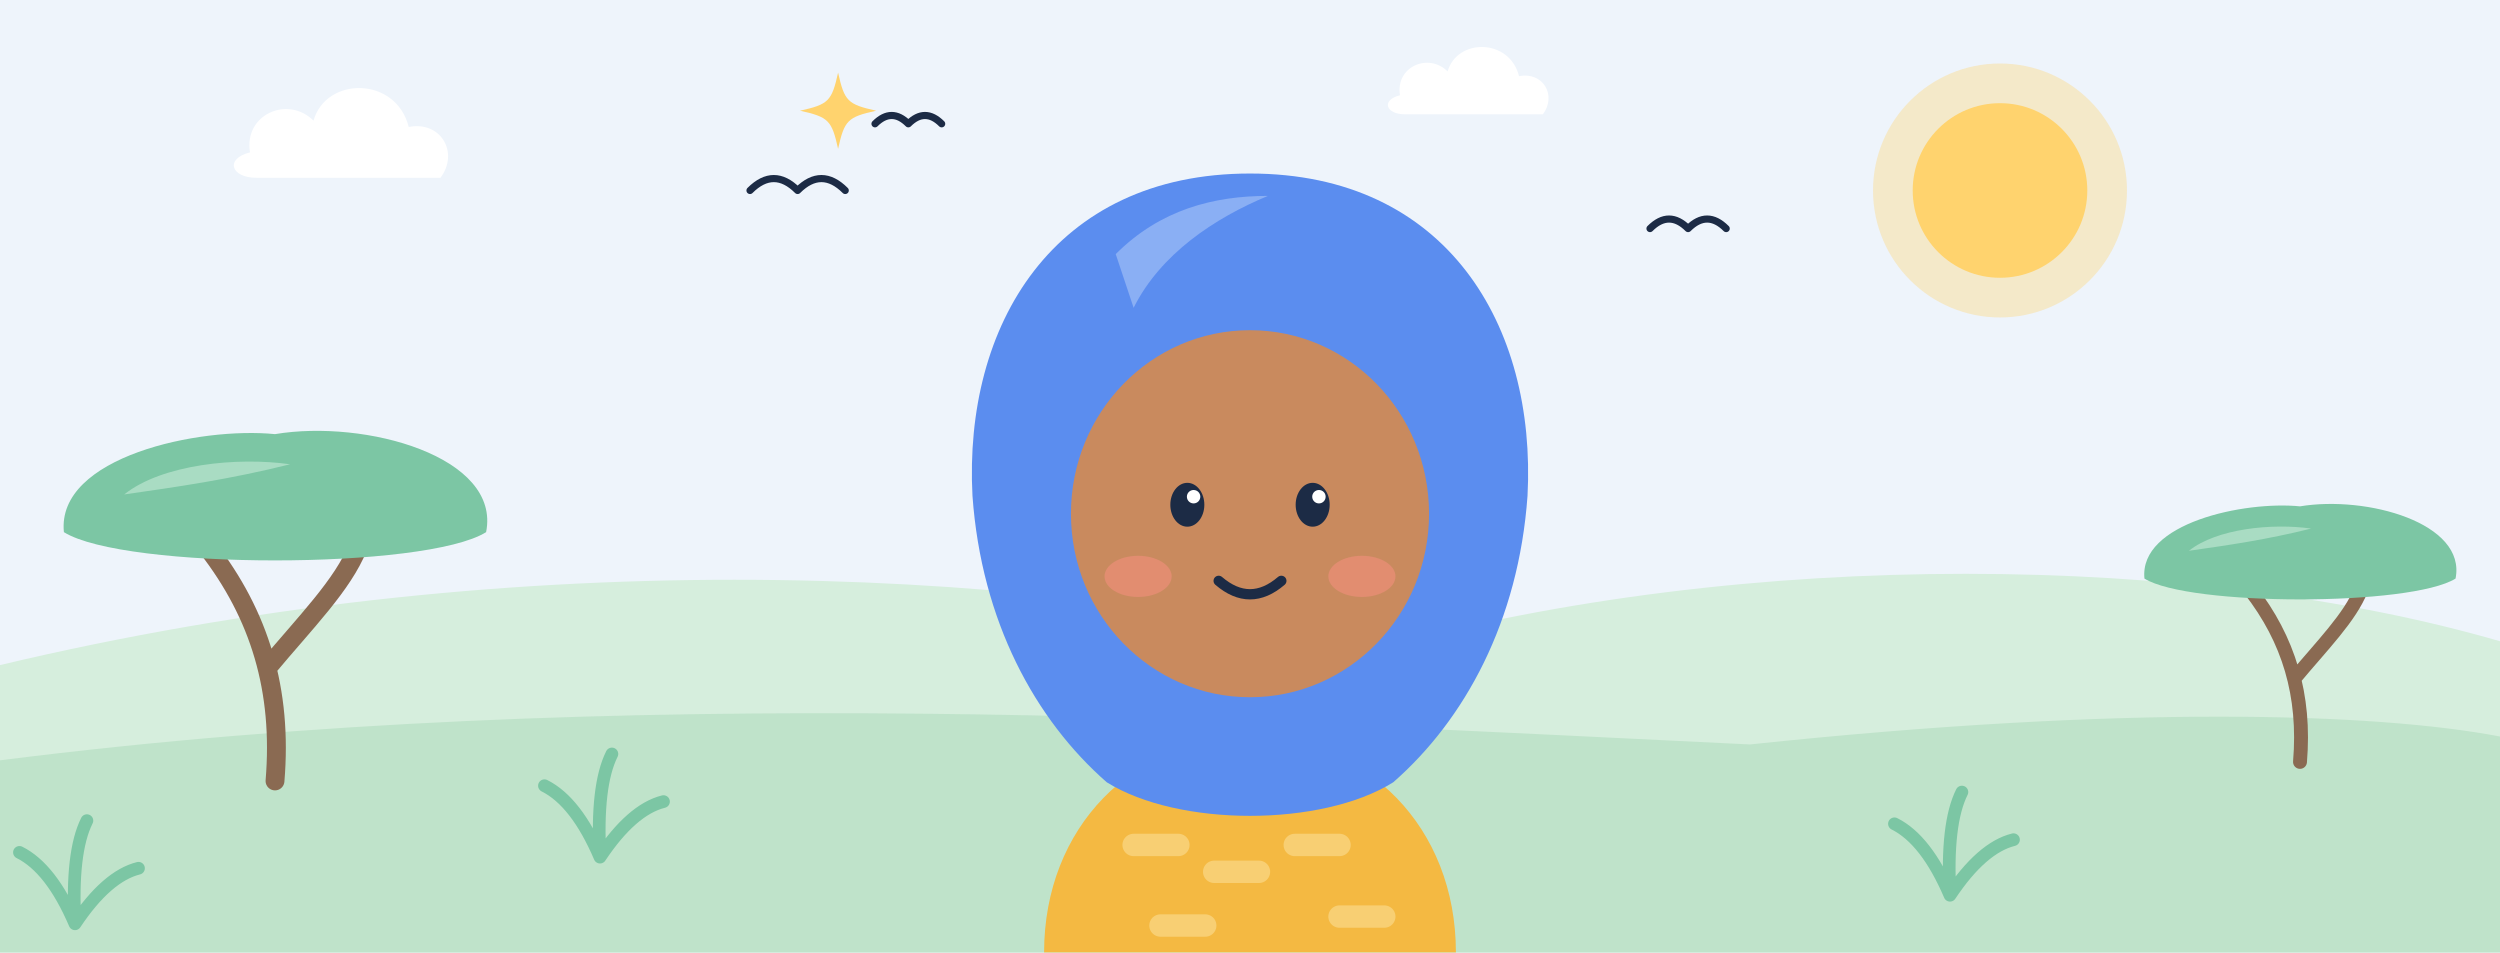
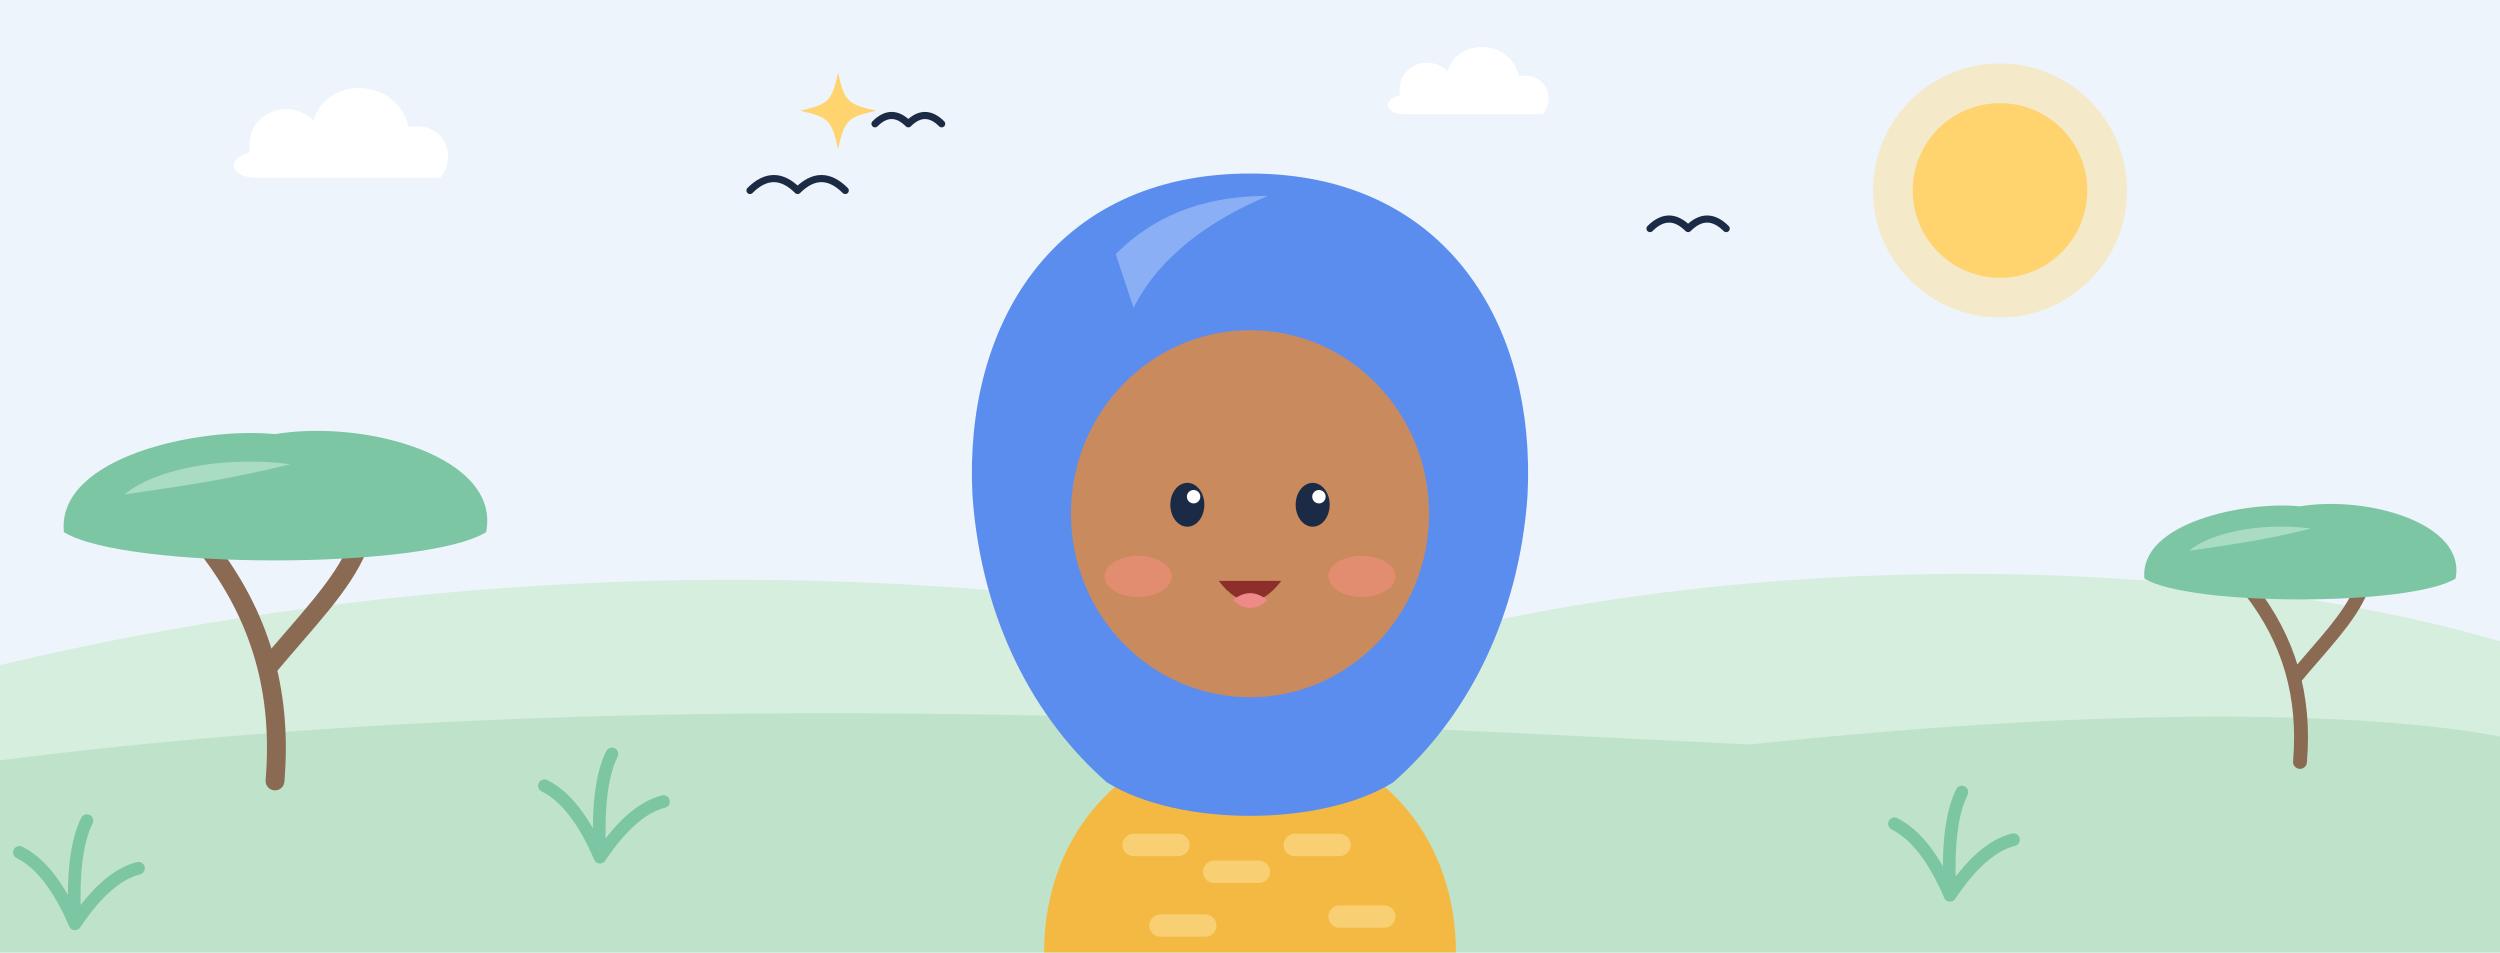
<svg xmlns="http://www.w3.org/2000/svg" viewBox="0 0 630 240" preserveAspectRatio="xMidYMid slice">
  <rect width="100%" height="100%" fill="#eef4fb" />
  <g transform="translate(504.0 48.0)">
    <circle r="32" opacity=".35" fill="#ffd36e" />
  </g>
  <g transform="translate(504.0 48.0)">
    <circle r="22" fill="#ffd36e" />
  </g>
  <g transform="translate(63.0 38.4)">
    <path transform="scale(0.8)" d="M0 0 C -2 -12 12 -18 20 -10 C 24 -24 46 -24 50 -8 C 60 -10 66 0 60 8 L 2 8 C -6 8 -8 2 0 0 Z" fill="#ffffff" />
  </g>
  <g transform="translate(352.8 24.0)">
    <path transform="scale(0.6)" d="M0 0 C -2 -12 12 -18 20 -10 C 24 -24 46 -24 50 -8 C 60 -10 66 0 60 8 L 2 8 C -6 8 -8 2 0 0 Z" fill="#ffffff" />
  </g>
  <g transform="translate(189.0 48.0)">
    <path d="M0 0 q6 -6 12 0 q6 -6 12 0" fill="none" stroke="#1c2b45" stroke-width="1.80" stroke-linecap="round" stroke-linejoin="round" />
  </g>
  <g transform="translate(220.5 31.2) scale(0.700)">
    <path d="M0 0 q6 -6 12 0 q6 -6 12 0" fill="none" stroke="#1c2b45" stroke-width="2.57" stroke-linecap="round" stroke-linejoin="round" />
  </g>
  <g transform="translate(415.8 57.6) scale(0.800)">
    <path d="M0 0 q6 -6 12 0 q6 -6 12 0" fill="none" stroke="#1c2b45" stroke-width="2.25" stroke-linecap="round" stroke-linejoin="round" />
  </g>
  <path d="M0 167.6 C 126.0 137.6 252.0 141.6 346.5 163.6 C 441.0 137.6 554.4 139.6 630.0 161.6 V 999 H 0 Z" fill="#d6eedd" />
  <path d="M0 191.6 C 157.5 171.6 315.0 181.6 441.0 187.6 C 535.5 177.6 598.5 179.6 630.0 185.6 V 999 H 0 Z" fill="#bfe3ca" />
  <g transform="translate(69.3 196.8) scale(0.95)">
    <path d="M0 0 C 2 -24 -4 -44 -18 -62 M-2 -30 C 8 -42 18 -52 22 -62" stroke="#8a6a52" stroke-width="5" stroke-linecap="round" fill="none" />
  </g>
  <g transform="translate(69.3 196.8) scale(0.95)">
    <path d="M-56 -66 C -58 -86 -20 -94 0 -92 C 24 -96 60 -86 56 -66 C 40 -56 -40 -56 -56 -66 Z" fill="#7cc6a4" />
  </g>
  <g transform="translate(69.3 196.8) scale(0.95)">
    <path d="M-40 -76 C -30 -84 -10 -86 4 -84 C -12 -80 -26 -78 -40 -76 Z" fill="#a9dcc3" />
  </g>
  <g transform="translate(579.6 192.0) scale(0.7)">
    <path d="M0 0 C 2 -24 -4 -44 -18 -62 M-2 -30 C 8 -42 18 -52 22 -62" stroke="#8a6a52" stroke-width="5" stroke-linecap="round" fill="none" />
  </g>
  <g transform="translate(579.6 192.0) scale(0.7)">
    <path d="M-56 -66 C -58 -86 -20 -94 0 -92 C 24 -96 60 -86 56 -66 C 40 -56 -40 -56 -56 -66 Z" fill="#7cc6a4" />
  </g>
  <g transform="translate(579.6 192.0) scale(0.7)">
    <path d="M-40 -76 C -30 -84 -10 -86 4 -84 C -12 -80 -26 -78 -40 -76 Z" fill="#a9dcc3" />
  </g>
  <g transform="translate(151.2 216.0)">
    <path d="M0 0 q-6 -14 -14 -18 M0 0 q-1 -18 3 -26 M0 0 q8 -12 16 -14" stroke="#7cc6a4" stroke-width="3.2" stroke-linecap="round" fill="none" />
  </g>
  <g transform="translate(491.4 225.6)">
    <path d="M0 0 q-6 -14 -14 -18 M0 0 q-1 -18 3 -26 M0 0 q8 -12 16 -14" stroke="#7cc6a4" stroke-width="3.2" stroke-linecap="round" fill="none" />
  </g>
  <g transform="translate(18.9 232.8)">
    <path d="M0 0 q-6 -14 -14 -18 M0 0 q-1 -18 3 -26 M0 0 q8 -12 16 -14" stroke="#7cc6a4" stroke-width="3.2" stroke-linecap="round" fill="none" />
  </g>
  <g transform="translate(202.2 14.4) scale(1.128)">
    <path d="M54 200 C 54 172 74 152 100 152 C 126 152 146 172 146 200 Z" fill="#f4b942" />
  </g>
  <g transform="translate(202.2 14.4) scale(1.128)">
    <path d="M74 176 h10 M92 182 h10 M110 176 h10 M120 192 h10 M80 194 h10" stroke="#f8cf73" stroke-width="5" stroke-linecap="round" fill="#f8cf73" />
  </g>
  <g transform="translate(202.2 14.4) scale(1.128)">
    <path d="M100 26 C 56 26 36 60 38 98 C 40 126 52 148 68 162 C 84 172 116 172 132 162 C 148 148 160 126 162 98 C 164 60 144 26 100 26 Z" fill="#5b8def" />
  </g>
  <g transform="translate(202.2 14.4) scale(1.128)">
    <path d="M70 44 C 80 34 92 31 104 31 C 92 36 80 44 74 56 Z" opacity=".9" fill="#8fb2f5" />
  </g>
  <g transform="translate(202.2 14.4) scale(1.128)">
    <ellipse cx="100" cy="102" rx="40" ry="41" fill="#c98a5e" />
  </g>
  <g transform="translate(202.2 14.4) scale(1.128)">
    <ellipse cx="86" cy="100" rx="3.8" ry="4.9" fill="#1c2b45" />
  </g>
  <g transform="translate(202.2 14.4) scale(1.128)">
    <circle cx="87.4" cy="98.2" r="1.5" fill="#fff" />
  </g>
  <g transform="translate(202.2 14.4) scale(1.128)">
    <ellipse cx="114" cy="100" rx="3.8" ry="4.9" fill="#1c2b45" />
  </g>
  <g transform="translate(202.2 14.4) scale(1.128)">
    <circle cx="115.4" cy="98.2" r="1.5" fill="#fff" />
  </g>
  <g transform="translate(202.2 14.4) scale(1.128)">
    <ellipse cx="75" cy="116" rx="7.5" ry="4.6" opacity=".55" fill="#f58f80" />
  </g>
  <g transform="translate(202.2 14.4) scale(1.128)">
    <ellipse cx="125" cy="116" rx="7.5" ry="4.6" opacity=".55" fill="#f58f80" />
  </g>
  <g transform="translate(202.2 14.4) scale(1.128)">
-     <path d="M93 117 q7 6.0 14 0" fill="none" stroke="#1c2b45" stroke-width="2.30" stroke-linecap="round" stroke-linejoin="round" />
+     <path d="M93 117 q7 9.1 14 0 Z" fill="#8c2f2a" />
+   </g>
+   <g transform="translate(202.2 14.4) scale(1.128)">
+     <path d="M96.2 121.3 q3.9 3.5 7.7 0 q-3.9 -3.1 -7.7 0 Z" fill="#f08a8a" />
  </g>
  <g transform="translate(211.2 27.9)">
    <path transform="scale(0.8)" d="M0 -12 C 2 -3 3 -2 12 0 C 3 2 2 3 0 12 C -2 3 -3 2 -12 0 C -3 -2 -2 -3 0 -12 Z" fill="#ffd36e" />
  </g>
</svg>
